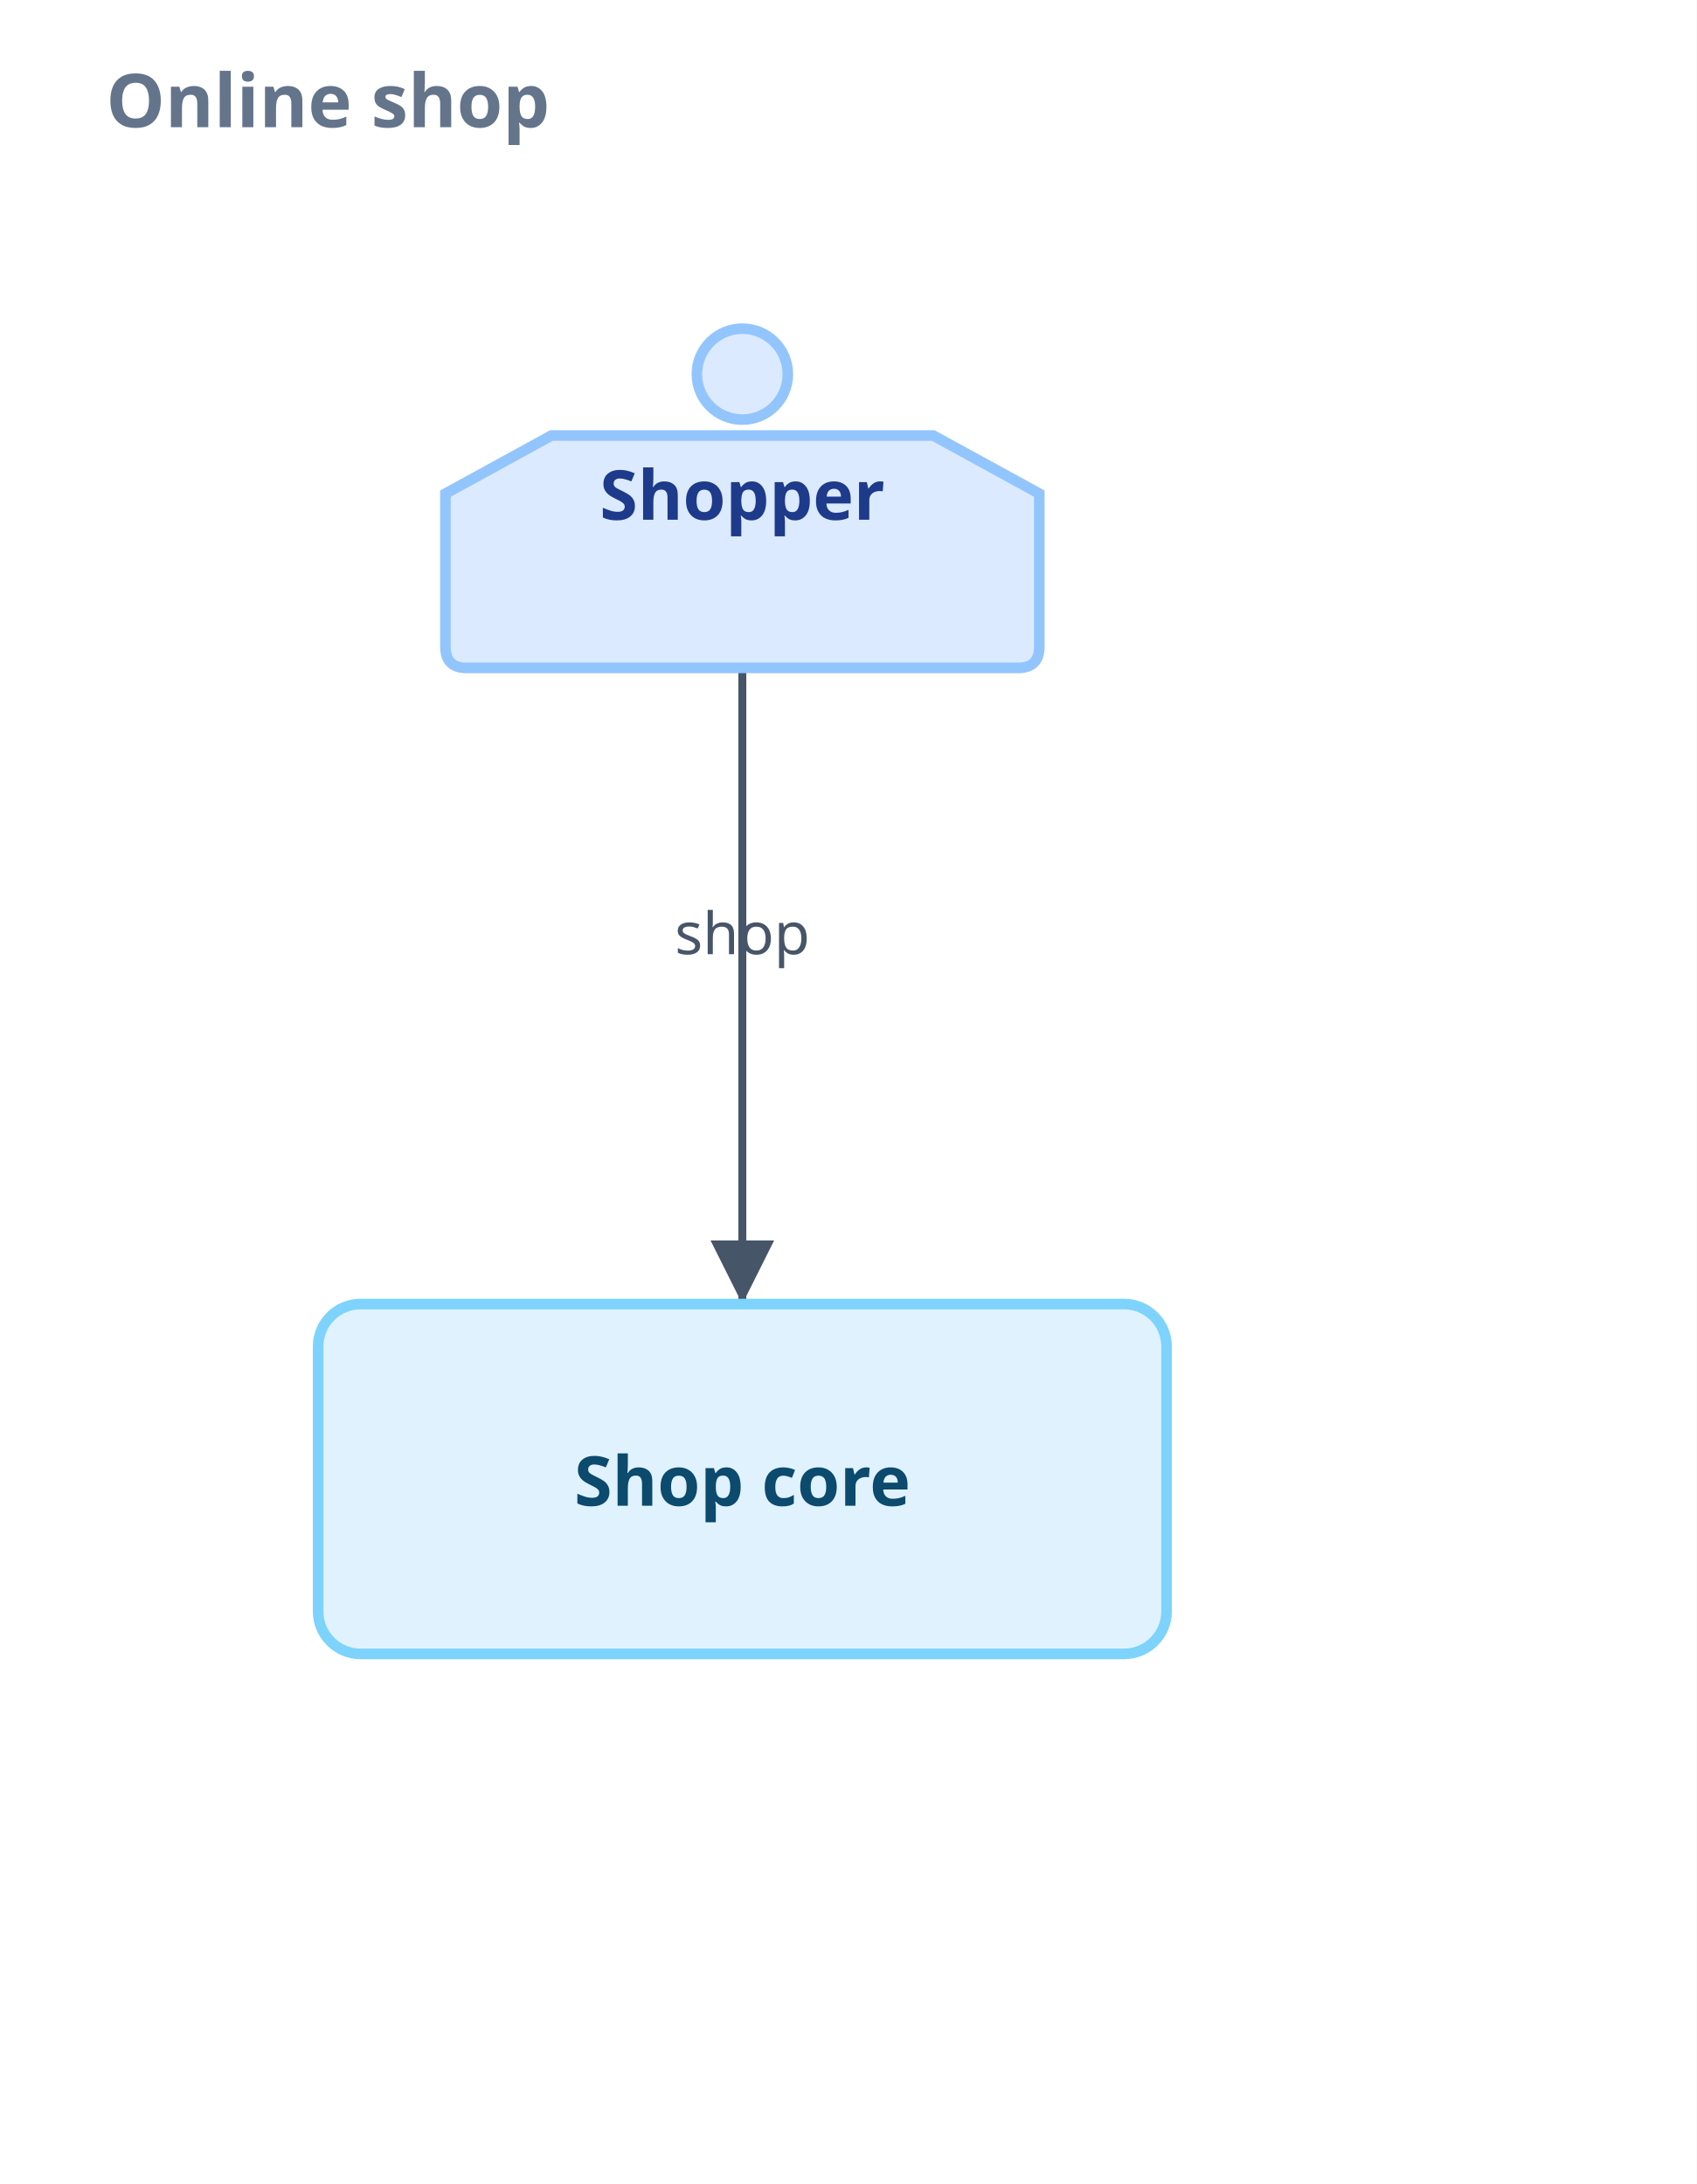
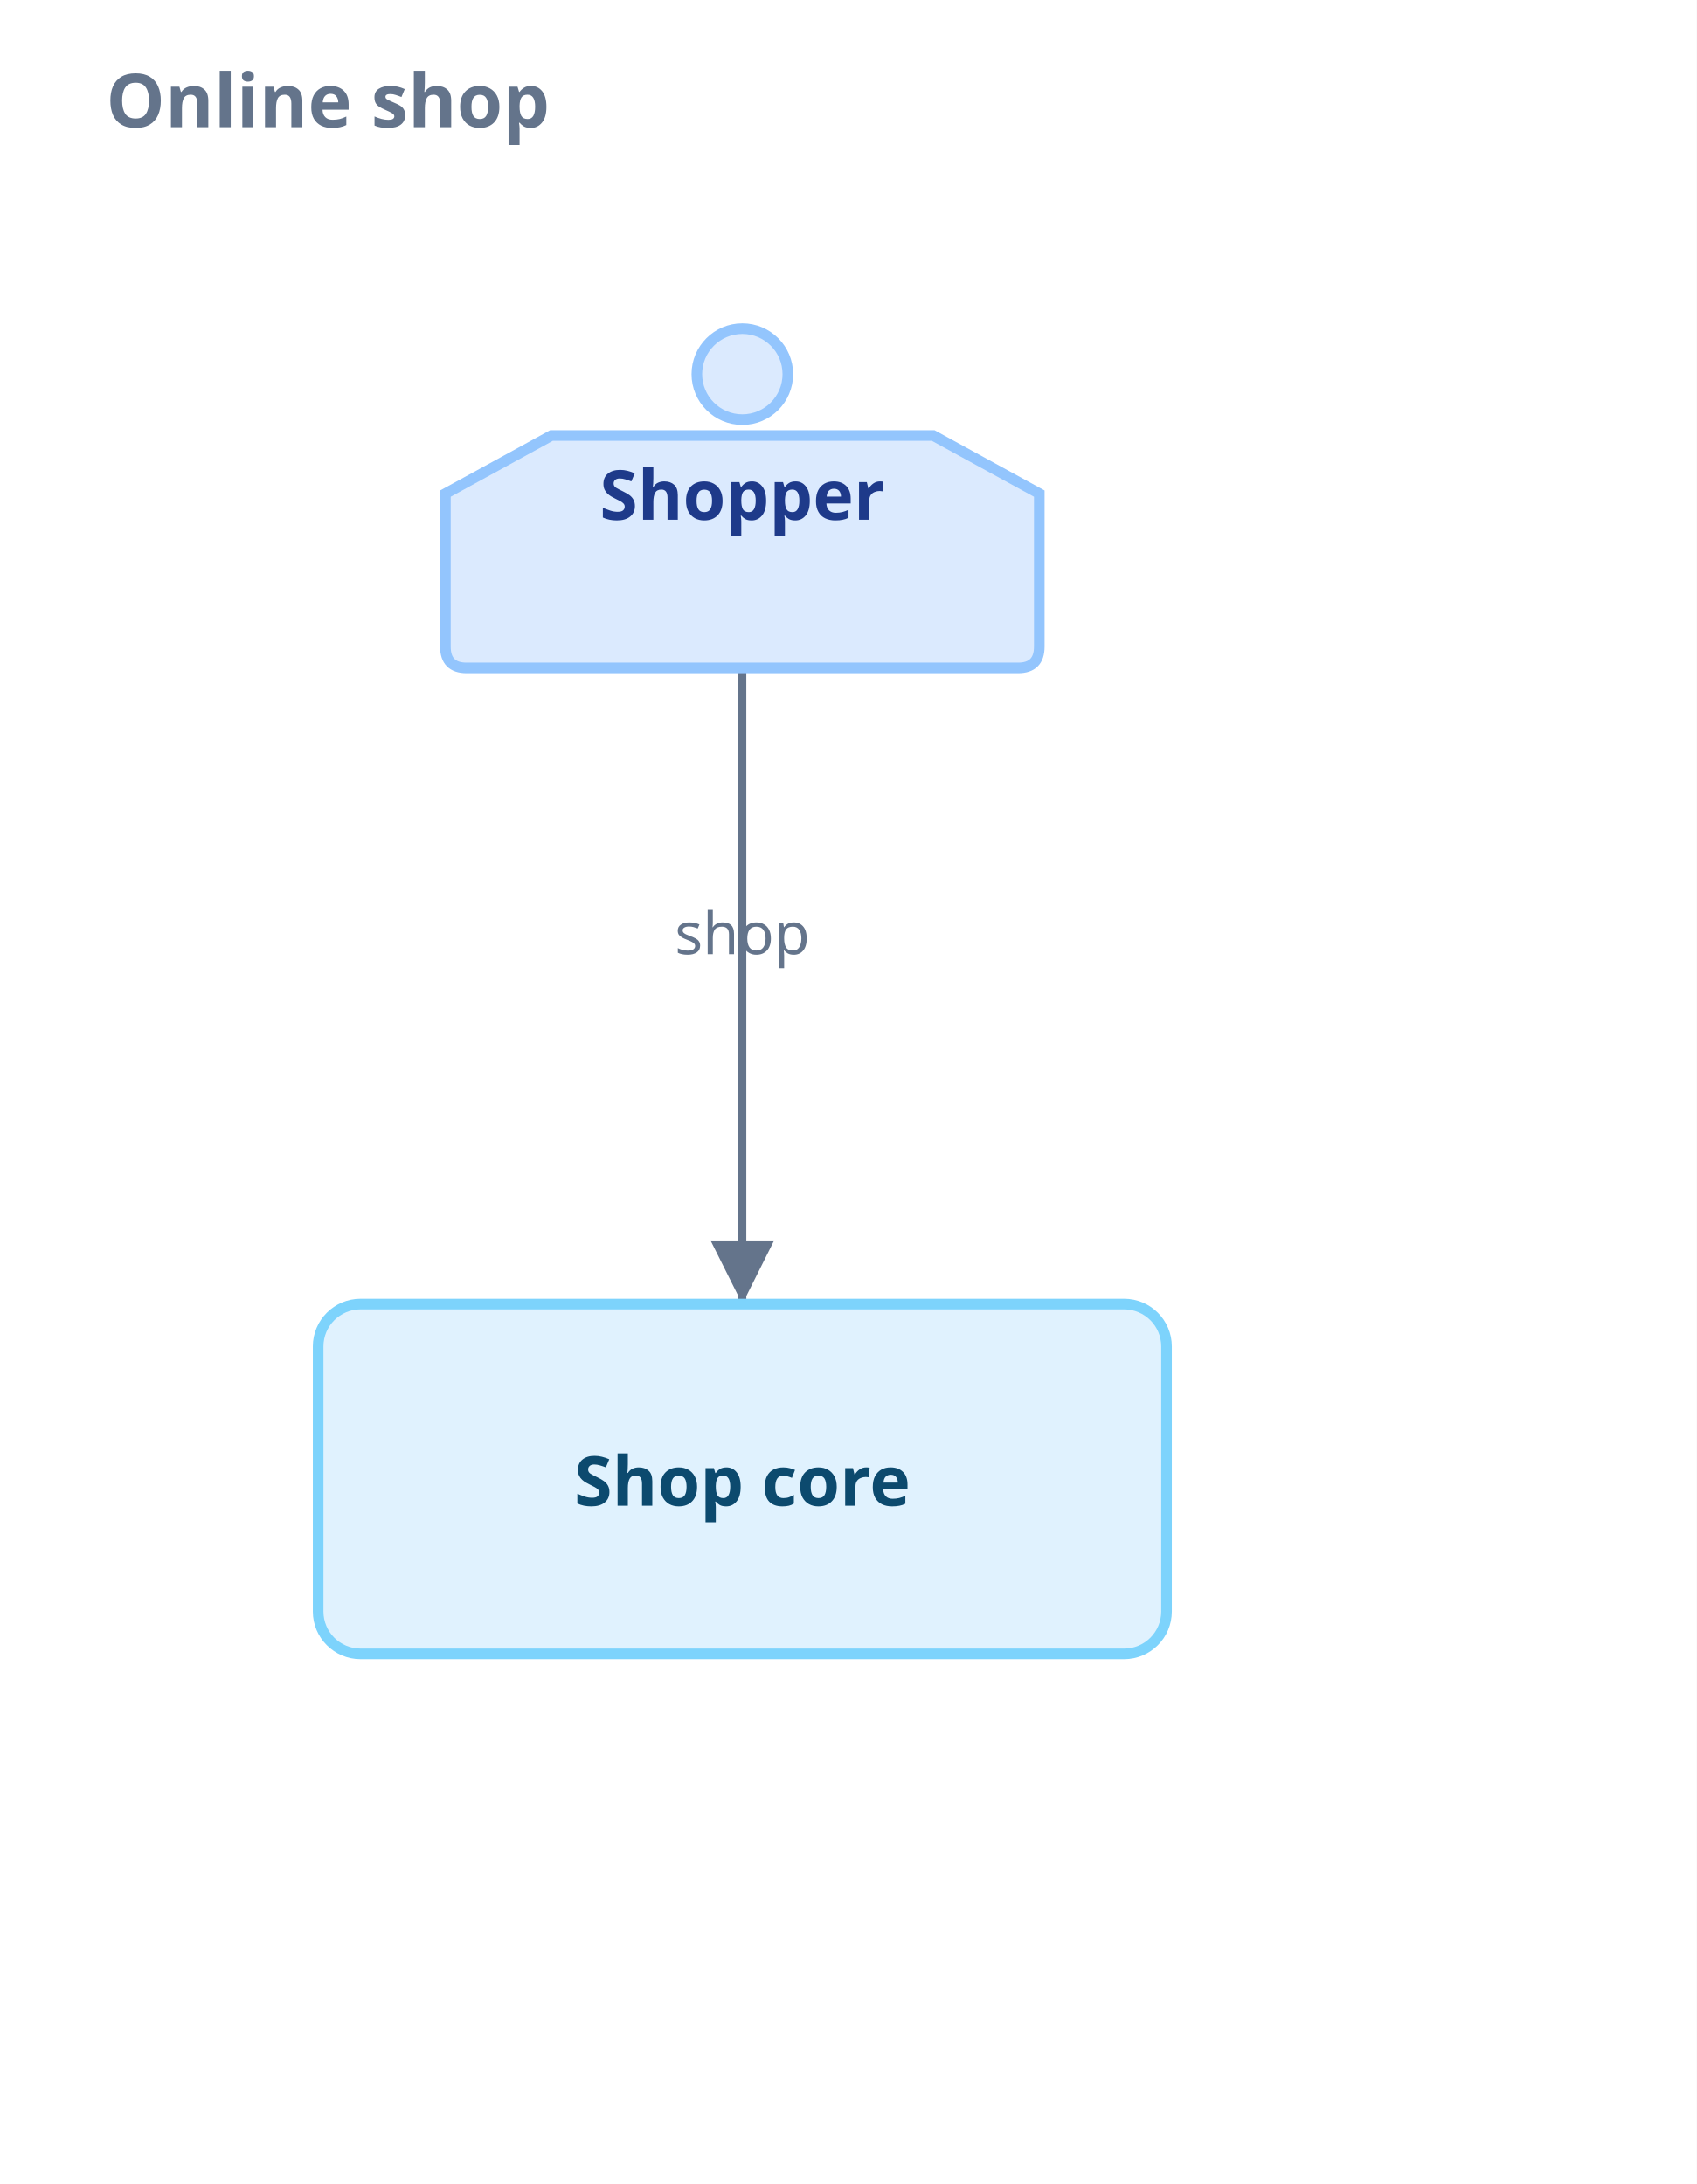
<svg xmlns="http://www.w3.org/2000/svg" viewBox="0 0 320 412" width="320" height="412">
  <defs>
    <marker id="arrow-default" viewBox="0 0 10 10" refX="10" refY="5" markerWidth="8" markerHeight="8" orient="auto-start-reverse">
-       <path d="M 0 0 L 10 5 L 0 10 z" fill="#475569" />
+       <path d="M 0 0 L 10 5 L 0 10 z" fill="#64748B" />
    </marker>
  </defs>
  <rect width="320" height="412" fill="#FFFFFF" rx="0" />
  <text x="20" y="24" fill="#64748B" font-size="14px" font-family="sans-serif" font-weight="bold">Online shop</text>
  <g class="edges">
    <g data-edge-from="Customer" data-edge-to="Monolith" data-edge-kind="sync" data-edge-canonical-id="Customer-&gt;Monolith" data-edge-label="shop" class="krs-edge krs-edge--interactive">
      <line x1="140" y1="126" x2="140" y2="246" stroke="transparent" stroke-width="14" stroke-linecap="butt" class="krs-edge__hitline" />
-       <line x1="140" y1="126" x2="140" y2="246" stroke="#475569" stroke-width="1.5" marker-end="url(#arrow-default)" />
-       <text x="140" y="180" text-anchor="middle" fill="#475569" font-size="11px" font-family="sans-serif">shop</text>
+       <line x1="140" y1="126" x2="140" y2="246" stroke="#64748B" stroke-width="1.5" marker-end="url(#arrow-default)" />
+       <text x="140" y="180" text-anchor="middle" fill="#64748B" font-size="11px" font-family="sans-serif">shop</text>
    </g>
  </g>
  <g class="nodes">
    <g data-node-id="Customer" data-node-kind="user" data-has-children="false" data-has-description="false">
      <circle cx="140" cy="70.58" r="8.58" fill="#DBEAFE" stroke="#93C5FD" stroke-width="2" />
      <path d="M104 82.16 L176 82.16 L196 93.12 L196 122 Q196 126 192 126 L88 126 Q84 126 84 122 L84 93.12 Z" fill="#DBEAFE" stroke="#93C5FD" stroke-width="2" />
      <text x="140" y="93" text-anchor="middle" dominant-baseline="central" fill="#1E3A8A" font-size="13px" font-weight="bold" font-family="sans-serif">Shopper</text>
    </g>
    <g data-node-id="Monolith" data-node-kind="service" data-has-children="true" data-has-description="false" style="cursor: pointer">
      <rect x="60" y="246" width="160" height="66" rx="8" ry="8" fill="#E0F2FE" stroke="#7DD3FC" stroke-width="2" />
      <text x="140" y="279" text-anchor="middle" dominant-baseline="central" fill="#0C4A6E" font-size="13px" font-weight="bold" font-family="sans-serif">Shop core</text>
    </g>
  </g>
</svg>
